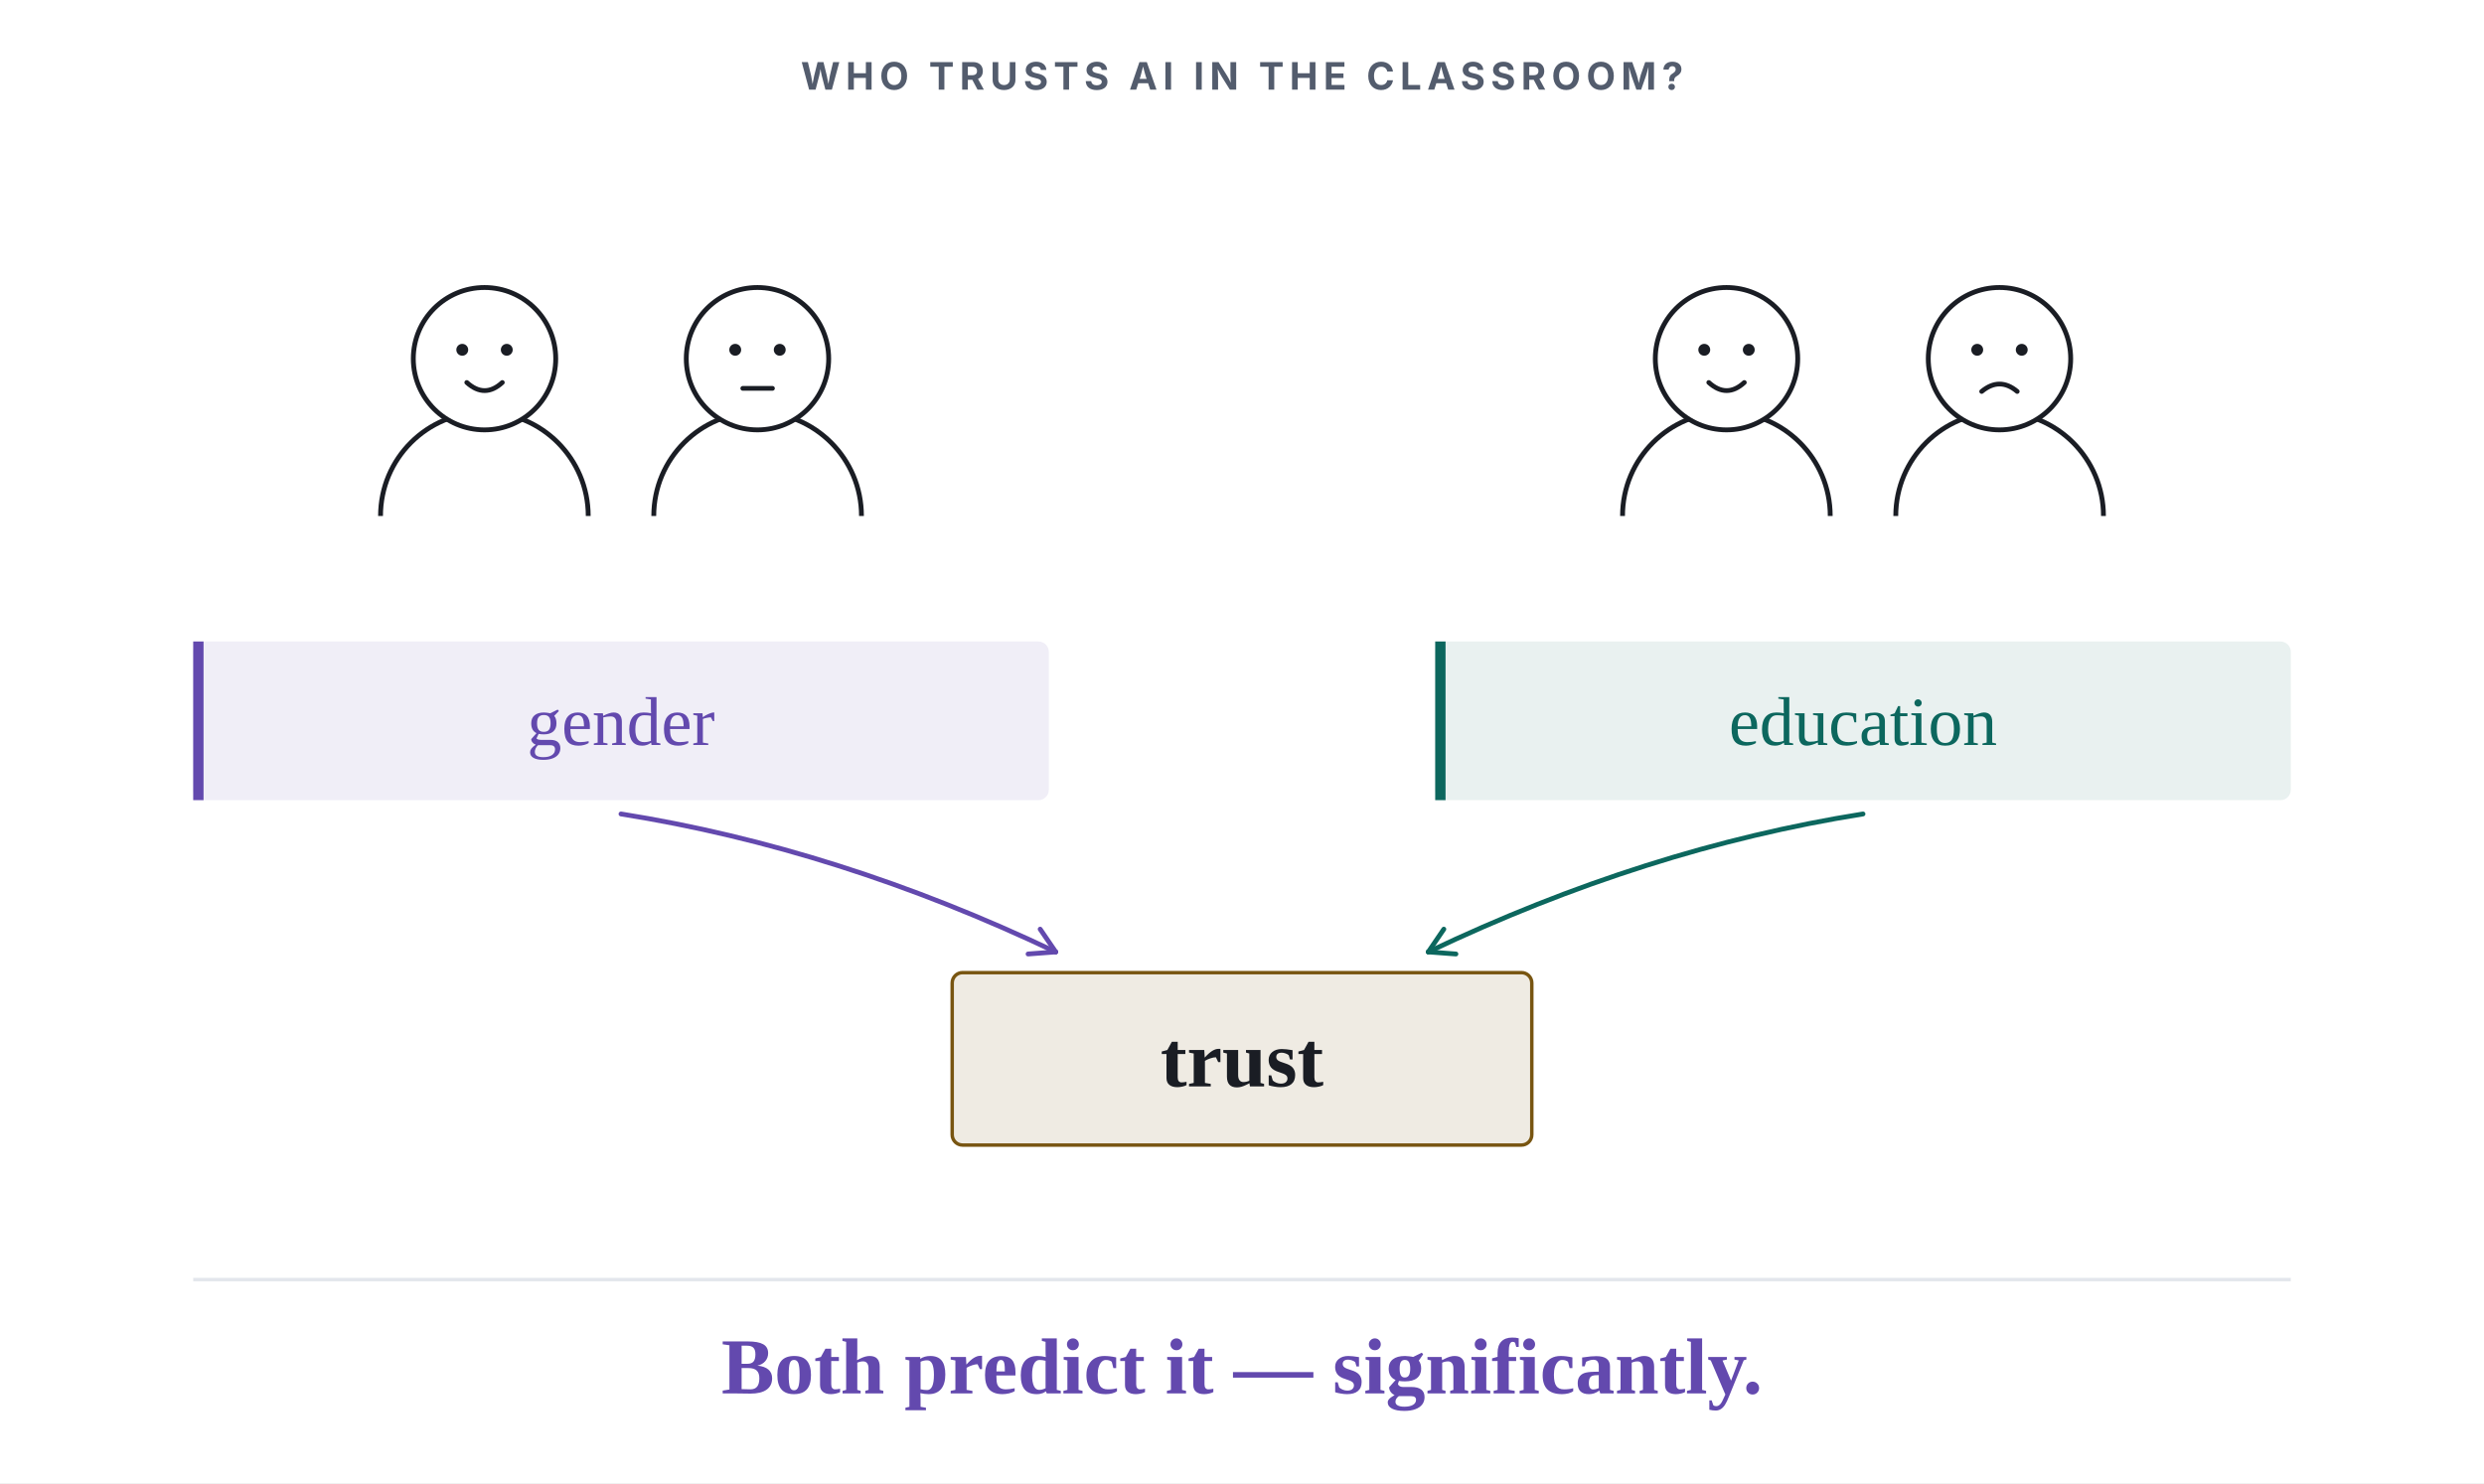
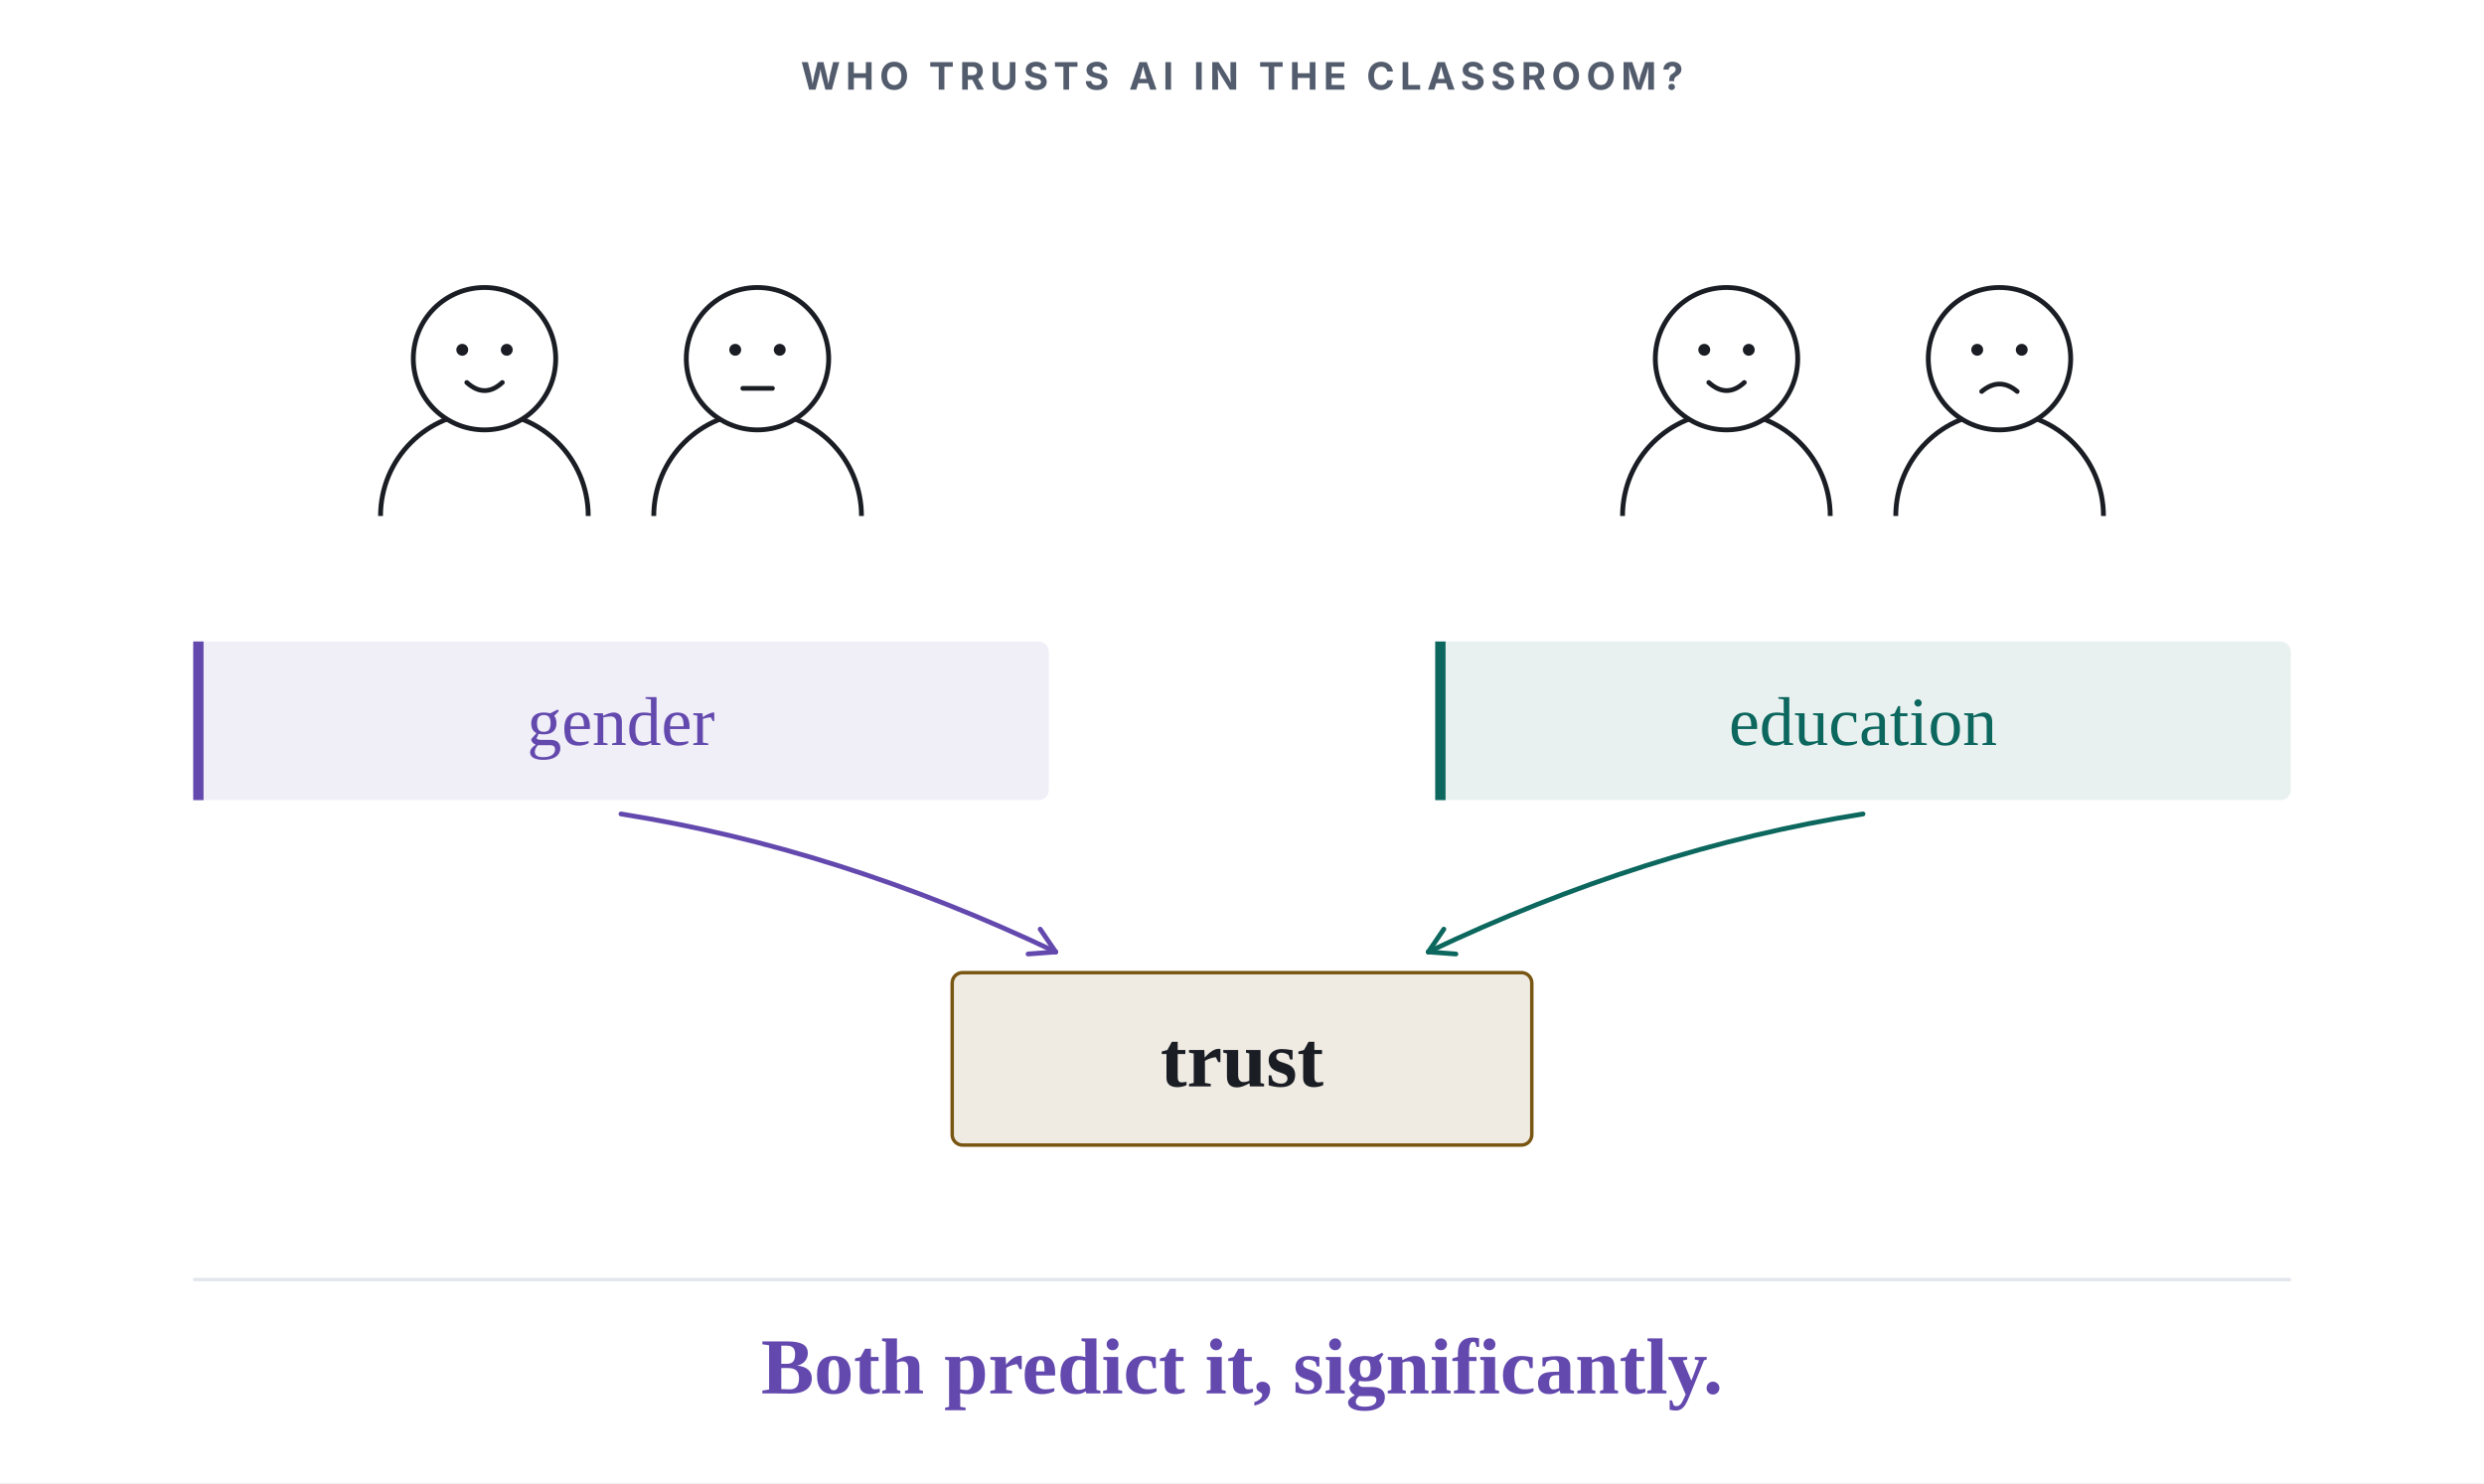
<svg xmlns="http://www.w3.org/2000/svg" class="wb" viewBox="0 0 720 430" role="img" aria-label="Gender and educational background correlated significantly with how much students trusted AI-powered educational technology.">
  <rect width="720" height="430" fill="#ffffff" />
  <text x="360.0" y="26" text-anchor="middle" font-family="Inter,-apple-system,'Helvetica Neue',system-ui,sans-serif" font-size="11" font-weight="700" fill="#535c6d" letter-spacing="1.6">WHO TRUSTS AI IN THE CLASSROOM?</text>
  <path d="M110.3 149.6 a30.1 30.1 0 0 1 60.2 0" fill="#ffffff" stroke="#1a1d24" stroke-width="1.4" stroke-linecap="butt" stroke-linejoin="round" />
  <circle cx="140.44" cy="104" r="20.64" fill="#ffffff" stroke="#1a1d24" stroke-width="1.4" />
  <circle cx="133.99" cy="101.42" r="1.72" fill="#1a1d24" />
  <circle cx="146.89" cy="101.42" r="1.72" fill="#1a1d24" />
  <path d="M135.3 110.9 q5.2 4.7 10.3 0" fill="none" stroke="#1a1d24" stroke-width="1.376" stroke-linecap="round" stroke-linejoin="round" />
  <path d="M189.5 149.6 a30.1 30.1 0 0 1 60.2 0" fill="#ffffff" stroke="#1a1d24" stroke-width="1.4" stroke-linecap="butt" stroke-linejoin="round" />
  <circle cx="219.56" cy="104" r="20.64" fill="#ffffff" stroke="#1a1d24" stroke-width="1.4" />
  <circle cx="213.11" cy="101.42" r="1.72" fill="#1a1d24" />
  <circle cx="226.01" cy="101.42" r="1.72" fill="#1a1d24" />
  <path d="M215.3 112.6 h8.6" fill="none" stroke="#1a1d24" stroke-width="1.376" stroke-linecap="round" stroke-linejoin="round" />
  <path d="M470.3 149.6 a30.1 30.1 0 0 1 60.2 0" fill="#ffffff" stroke="#1a1d24" stroke-width="1.4" stroke-linecap="butt" stroke-linejoin="round" />
  <circle cx="500.44" cy="104" r="20.64" fill="#ffffff" stroke="#1a1d24" stroke-width="1.4" />
  <circle cx="493.99" cy="101.42" r="1.72" fill="#1a1d24" />
  <circle cx="506.89" cy="101.42" r="1.72" fill="#1a1d24" />
  <path d="M495.3 110.9 q5.2 4.7 10.3 0" fill="none" stroke="#1a1d24" stroke-width="1.376" stroke-linecap="round" stroke-linejoin="round" />
  <path d="M549.5 149.6 a30.1 30.1 0 0 1 60.2 0" fill="#ffffff" stroke="#1a1d24" stroke-width="1.4" stroke-linecap="butt" stroke-linejoin="round" />
  <circle cx="579.56" cy="104" r="20.64" fill="#ffffff" stroke="#1a1d24" stroke-width="1.4" />
  <circle cx="573.11" cy="101.42" r="1.72" fill="#1a1d24" />
  <circle cx="586.01" cy="101.42" r="1.72" fill="#1a1d24" />
  <path d="M574.4 113.5 q5.2 -4.3 10.3 0" fill="none" stroke="#1a1d24" stroke-width="1.376" stroke-linecap="round" stroke-linejoin="round" />
  <rect x="56" y="186" width="248" height="46" rx="3" fill="#6349ae" fill-opacity="0.09" />
  <path d="M57.5 186 V232" fill="none" stroke="#6349ae" stroke-width="3" stroke-linecap="butt" stroke-linejoin="round" />
  <text x="180" y="216" text-anchor="middle" font-family="Fraunces,Georgia,'Times New Roman',serif" font-size="20" font-weight="500" fill="#6349ae">gender</text>
  <rect x="416" y="186" width="248" height="46" rx="3" fill="#0c675e" fill-opacity="0.09" />
  <path d="M417.5 186 V232" fill="none" stroke="#0c675e" stroke-width="3" stroke-linecap="butt" stroke-linejoin="round" />
  <text x="540" y="216" text-anchor="middle" font-family="Fraunces,Georgia,'Times New Roman',serif" font-size="20" font-weight="500" fill="#0c675e">education</text>
  <path d="M180 236 Q243 246 306 276" fill="none" stroke="#6349ae" stroke-width="1.4" stroke-linecap="round" stroke-linejoin="round" />
  <path d="M306 276 l-8.0 0.6" fill="none" stroke="#6349ae" stroke-width="1.4" stroke-linecap="round" stroke-linejoin="round" />
  <path d="M306 276 l-4.5 -6.6" fill="none" stroke="#6349ae" stroke-width="1.4" stroke-linecap="round" stroke-linejoin="round" />
  <path d="M540 236 Q477 246 414 276" fill="none" stroke="#0c675e" stroke-width="1.4" stroke-linecap="round" stroke-linejoin="round" />
  <path d="M414 276 l4.5 -6.6" fill="none" stroke="#0c675e" stroke-width="1.4" stroke-linecap="round" stroke-linejoin="round" />
  <path d="M414 276 l8.0 0.6" fill="none" stroke="#0c675e" stroke-width="1.4" stroke-linecap="round" stroke-linejoin="round" />
  <rect x="276" y="282" width="168" height="50" rx="3" fill="#785511" fill-opacity="0.12" />
  <rect x="276" y="282" width="168" height="50" rx="3" fill="none" stroke="#785511" stroke-width="1" />
  <text x="360" y="315" text-anchor="middle" font-family="Fraunces,Georgia,'Times New Roman',serif" font-size="23" font-weight="600" fill="#1a1d24">trust</text>
  <path d="M56 371 H664" fill="none" stroke="#e3e6ec" stroke-width="1" stroke-linecap="butt" stroke-linejoin="round" />
-   <text x="360.0" y="404" text-anchor="middle" font-family="Fraunces,Georgia,'Times New Roman',serif" font-size="23" font-weight="600" fill="#6349ae">Both predict it — significantly.</text>
+   <text x="360.0" y="404" text-anchor="middle" font-family="Fraunces,Georgia,'Times New Roman',serif" font-size="23" font-weight="600" fill="#6349ae">Both predict it, significantly.</text>
</svg>
